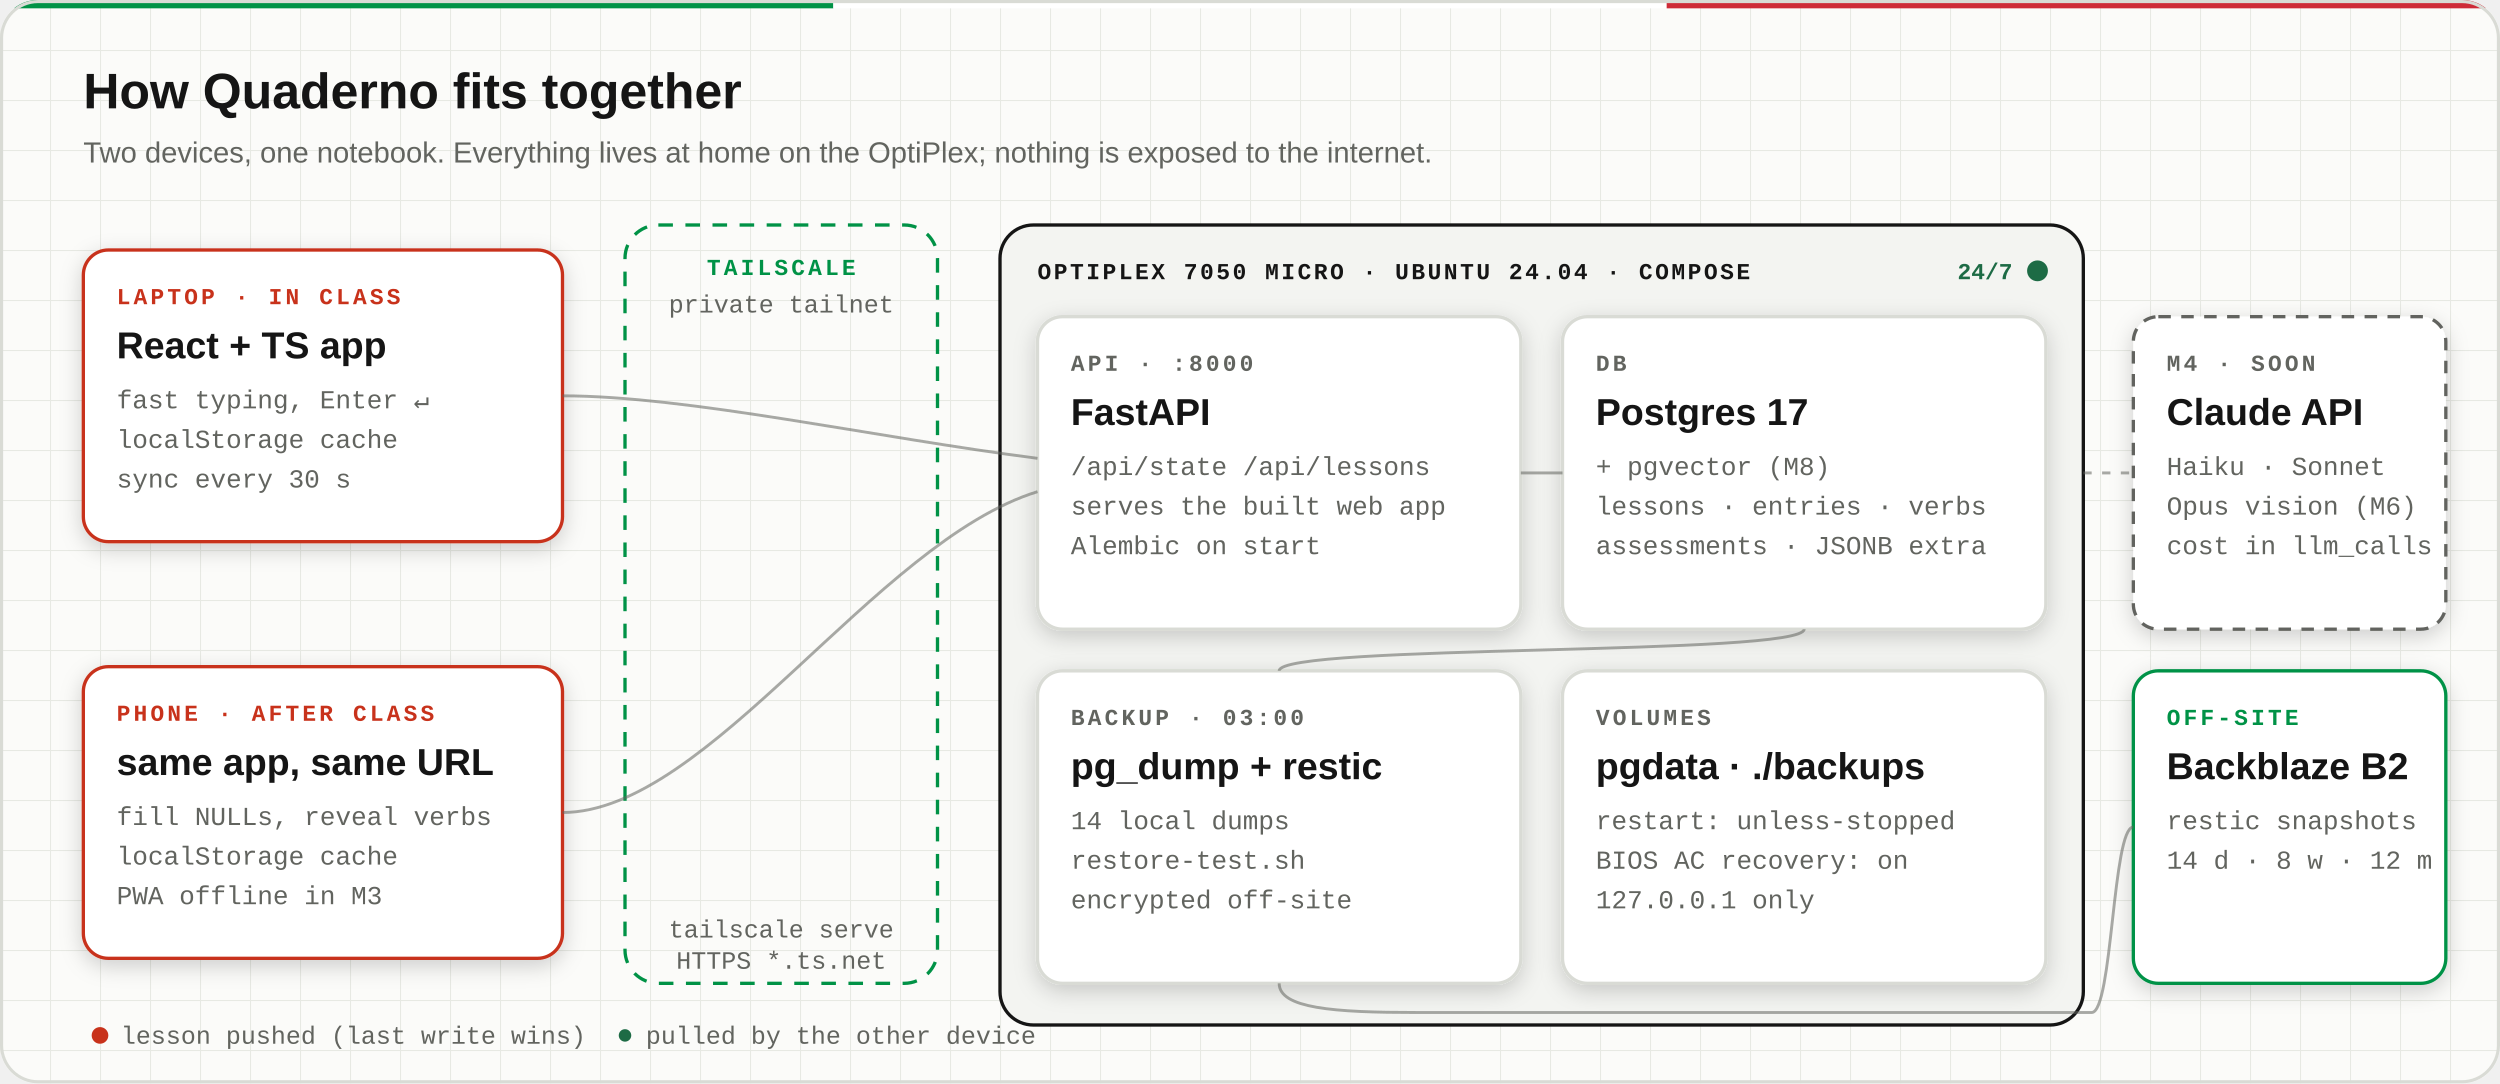
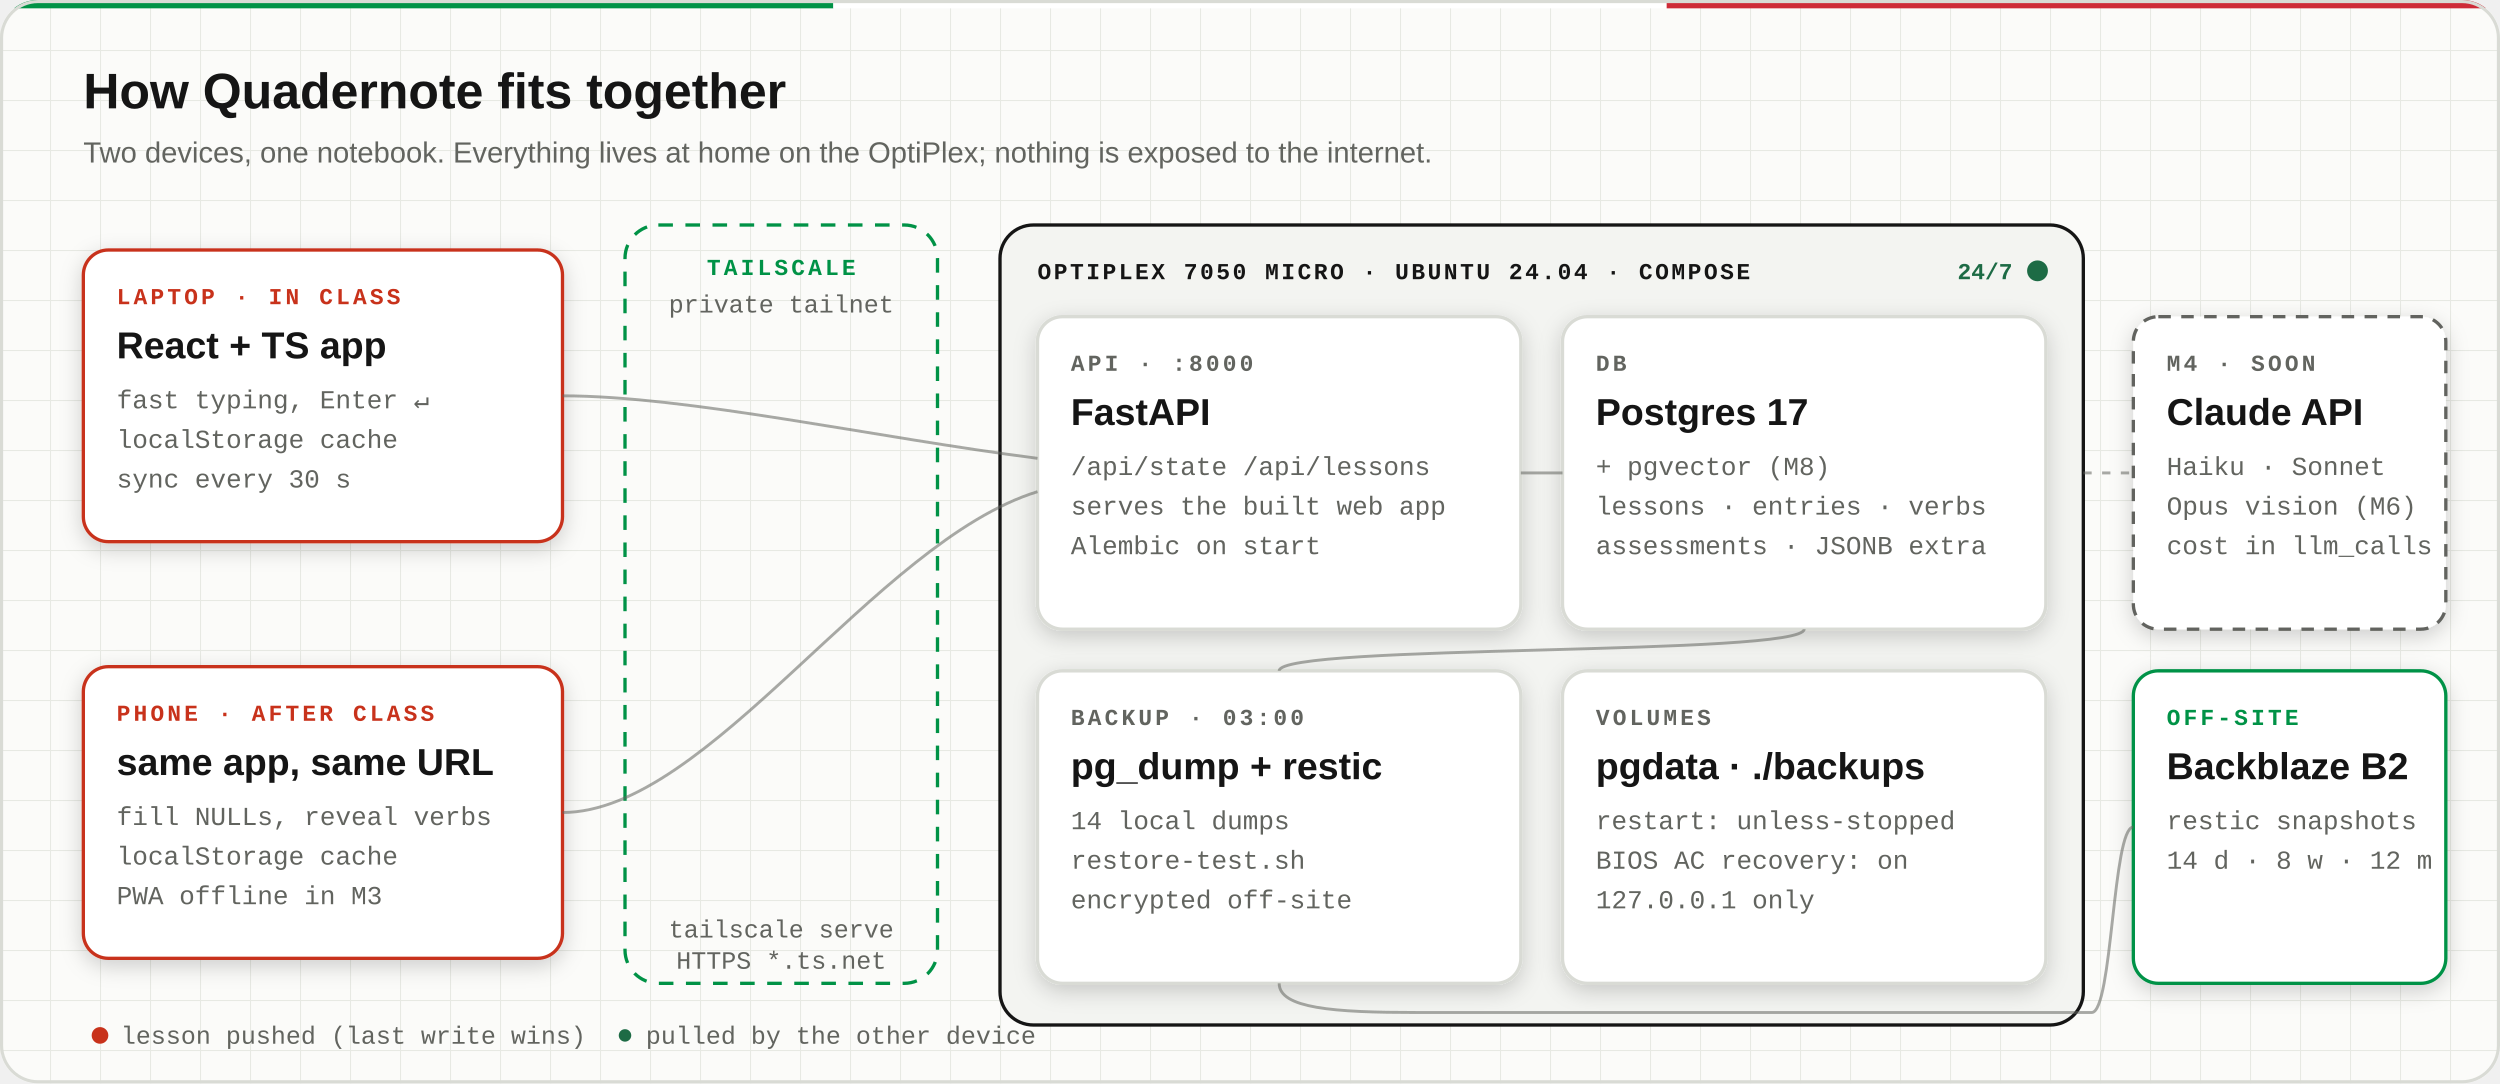
<svg xmlns="http://www.w3.org/2000/svg" viewBox="0 0 1200 520" width="1200" height="520" role="img" aria-label="Architecture: laptop and phone reach a FastAPI + Postgres 17 stack on a Dell OptiPlex through Tailscale; nightly pg_dump + restic backups go to Backblaze B2; Claude API comes in M4.">
  <defs>
    <pattern id="quad" width="24" height="24" patternUnits="userSpaceOnUse">
      <path d="M24 0H0V24" fill="none" stroke="#e7e9e3" stroke-width="1" />
    </pattern>
    <clipPath id="frame">
      <rect width="1200" height="520" rx="18" />
    </clipPath>
    <filter id="soft" x="-10%" y="-10%" width="120%" height="130%">
      <feDropShadow dx="0" dy="3" stdDeviation="5" flood-color="#151515" flood-opacity="0.18" />
    </filter>
  </defs>
  <g clip-path="url(#frame)">
    <rect width="1200" height="520" fill="#fbfbf9" />
    <rect width="1200" height="520" fill="url(#quad)" />
    <rect x="0" y="0" width="400.0" height="4" fill="#009246" />
    <rect x="400.0" y="0" width="400.0" height="4" fill="#ffffff" />
    <rect x="800.0" y="0" width="400.0" height="4" fill="#ce2b37" />
-     <text x="40" y="52" font-family="'Archivo','Arial Narrow','Helvetica Neue',Arial,sans-serif" font-size="24" font-weight="800" fill="#151515" text-anchor="start">How Quaderno fits together</text>
+     <text x="40" y="52" font-family="'Archivo','Arial Narrow','Helvetica Neue',Arial,sans-serif" font-size="24" font-weight="800" fill="#151515" text-anchor="start">How Quadernote fits together</text>
    <text x="40" y="78" font-family="'Schibsted Grotesk','Segoe UI','Helvetica Neue',Arial,sans-serif" font-size="14" font-weight="400" fill="#62645f" text-anchor="start">Two devices, one notebook. Everything lives at home on the OptiPlex; nothing is exposed to the internet.</text>
    <rect x="40" y="120" width="230" height="140" rx="12" fill="#ffffff" stroke="#c8321b" stroke-width="1.6" filter="url(#soft)">
      <animate attributeName="stroke-opacity" values="0.5;1;0.5" dur="4s" begin="0s" repeatCount="indefinite" />
    </rect>
    <text x="56" y="146" font-family="'IBM Plex Mono','JetBrains Mono','SFMono-Regular',Consolas,'Liberation Mono',Menlo,monospace" font-size="11" font-weight="600" fill="#c8321b" text-anchor="start" letter-spacing="1.5">LAPTOP · IN CLASS</text>
    <text x="56" y="172" font-family="'Archivo','Arial Narrow','Helvetica Neue',Arial,sans-serif" font-size="18" font-weight="800" fill="#151515" text-anchor="start">React + TS app</text>
    <text x="56" y="196" font-family="'IBM Plex Mono','JetBrains Mono','SFMono-Regular',Consolas,'Liberation Mono',Menlo,monospace" font-size="12.5" font-weight="400" fill="#62645f" text-anchor="start">fast typing, Enter ↵</text>
    <text x="56" y="215" font-family="'IBM Plex Mono','JetBrains Mono','SFMono-Regular',Consolas,'Liberation Mono',Menlo,monospace" font-size="12.5" font-weight="400" fill="#62645f" text-anchor="start">localStorage cache</text>
    <text x="56" y="234" font-family="'IBM Plex Mono','JetBrains Mono','SFMono-Regular',Consolas,'Liberation Mono',Menlo,monospace" font-size="12.5" font-weight="400" fill="#62645f" text-anchor="start">sync every 30 s</text>
    <rect x="40" y="320" width="230" height="140" rx="12" fill="#ffffff" stroke="#c8321b" stroke-width="1.6" filter="url(#soft)">
      <animate attributeName="stroke-opacity" values="0.5;1;0.5" dur="4s" begin="2s" repeatCount="indefinite" />
    </rect>
    <text x="56" y="346" font-family="'IBM Plex Mono','JetBrains Mono','SFMono-Regular',Consolas,'Liberation Mono',Menlo,monospace" font-size="11" font-weight="600" fill="#c8321b" text-anchor="start" letter-spacing="1.5">PHONE · AFTER CLASS</text>
    <text x="56" y="372" font-family="'Archivo','Arial Narrow','Helvetica Neue',Arial,sans-serif" font-size="18" font-weight="800" fill="#151515" text-anchor="start">same app, same URL</text>
    <text x="56" y="396" font-family="'IBM Plex Mono','JetBrains Mono','SFMono-Regular',Consolas,'Liberation Mono',Menlo,monospace" font-size="12.5" font-weight="400" fill="#62645f" text-anchor="start">fill NULLs, reveal verbs</text>
    <text x="56" y="415" font-family="'IBM Plex Mono','JetBrains Mono','SFMono-Regular',Consolas,'Liberation Mono',Menlo,monospace" font-size="12.5" font-weight="400" fill="#62645f" text-anchor="start">localStorage cache</text>
    <text x="56" y="434" font-family="'IBM Plex Mono','JetBrains Mono','SFMono-Regular',Consolas,'Liberation Mono',Menlo,monospace" font-size="12.5" font-weight="400" fill="#62645f" text-anchor="start">PWA offline in M3</text>
    <rect x="300" y="108" width="150" height="364" rx="16" fill="none" stroke="#009246" stroke-width="1.6" stroke-dasharray="7 6" />
    <text x="375" y="132" font-family="'IBM Plex Mono','JetBrains Mono','SFMono-Regular',Consolas,'Liberation Mono',Menlo,monospace" font-size="11" font-weight="700" fill="#009246" text-anchor="middle" letter-spacing="1.5">TAILSCALE</text>
    <text x="375" y="150" font-family="'IBM Plex Mono','JetBrains Mono','SFMono-Regular',Consolas,'Liberation Mono',Menlo,monospace" font-size="12" font-weight="400" fill="#62645f" text-anchor="middle">private tailnet</text>
    <text x="375" y="450" font-family="'IBM Plex Mono','JetBrains Mono','SFMono-Regular',Consolas,'Liberation Mono',Menlo,monospace" font-size="12" font-weight="400" fill="#62645f" text-anchor="middle">tailscale serve</text>
    <text x="375" y="465" font-family="'IBM Plex Mono','JetBrains Mono','SFMono-Regular',Consolas,'Liberation Mono',Menlo,monospace" font-size="12" font-weight="400" fill="#62645f" text-anchor="middle">HTTPS *.ts.net</text>
    <rect x="480" y="108" width="520" height="384" rx="16" fill="#f3f4f1" stroke="#151515" stroke-width="1.6" />
    <text x="498" y="134" font-family="'IBM Plex Mono','JetBrains Mono','SFMono-Regular',Consolas,'Liberation Mono',Menlo,monospace" font-size="11" font-weight="700" fill="#151515" text-anchor="start" letter-spacing="1.2">OPTIPLEX 7050 MICRO · UBUNTU 24.04 · COMPOSE</text>
    <circle cx="978" cy="130" r="5" fill="#1d6b45">
      <animate attributeName="opacity" values="1;0.25;1" dur="2s" repeatCount="indefinite" />
    </circle>
    <text x="966" y="134" font-family="'IBM Plex Mono','JetBrains Mono','SFMono-Regular',Consolas,'Liberation Mono',Menlo,monospace" font-size="11" font-weight="700" fill="#1d6b45" text-anchor="end">24/7</text>
    <rect x="498" y="152" width="232" height="150" rx="12" fill="#ffffff" stroke="#d9dbd5" stroke-width="1.6" filter="url(#soft)" />
    <text x="514" y="178" font-family="'IBM Plex Mono','JetBrains Mono','SFMono-Regular',Consolas,'Liberation Mono',Menlo,monospace" font-size="11" font-weight="600" fill="#62645f" text-anchor="start" letter-spacing="1.5">API · :8000</text>
    <text x="514" y="204" font-family="'Archivo','Arial Narrow','Helvetica Neue',Arial,sans-serif" font-size="18" font-weight="800" fill="#151515" text-anchor="start">FastAPI</text>
    <text x="514" y="228" font-family="'IBM Plex Mono','JetBrains Mono','SFMono-Regular',Consolas,'Liberation Mono',Menlo,monospace" font-size="12.5" font-weight="400" fill="#62645f" text-anchor="start">/api/state  /api/lessons</text>
    <text x="514" y="247" font-family="'IBM Plex Mono','JetBrains Mono','SFMono-Regular',Consolas,'Liberation Mono',Menlo,monospace" font-size="12.5" font-weight="400" fill="#62645f" text-anchor="start">serves the built web app</text>
    <text x="514" y="266" font-family="'IBM Plex Mono','JetBrains Mono','SFMono-Regular',Consolas,'Liberation Mono',Menlo,monospace" font-size="12.5" font-weight="400" fill="#62645f" text-anchor="start">Alembic on start</text>
    <rect x="750" y="152" width="232" height="150" rx="12" fill="#ffffff" stroke="#d9dbd5" stroke-width="1.6" filter="url(#soft)" />
    <text x="766" y="178" font-family="'IBM Plex Mono','JetBrains Mono','SFMono-Regular',Consolas,'Liberation Mono',Menlo,monospace" font-size="11" font-weight="600" fill="#62645f" text-anchor="start" letter-spacing="1.5">DB</text>
    <text x="766" y="204" font-family="'Archivo','Arial Narrow','Helvetica Neue',Arial,sans-serif" font-size="18" font-weight="800" fill="#151515" text-anchor="start">Postgres 17</text>
    <text x="766" y="228" font-family="'IBM Plex Mono','JetBrains Mono','SFMono-Regular',Consolas,'Liberation Mono',Menlo,monospace" font-size="12.5" font-weight="400" fill="#62645f" text-anchor="start">+ pgvector (M8)</text>
    <text x="766" y="247" font-family="'IBM Plex Mono','JetBrains Mono','SFMono-Regular',Consolas,'Liberation Mono',Menlo,monospace" font-size="12.5" font-weight="400" fill="#62645f" text-anchor="start">lessons · entries · verbs</text>
    <text x="766" y="266" font-family="'IBM Plex Mono','JetBrains Mono','SFMono-Regular',Consolas,'Liberation Mono',Menlo,monospace" font-size="12.5" font-weight="400" fill="#62645f" text-anchor="start">assessments · JSONB extra</text>
    <rect x="498" y="322" width="232" height="150" rx="12" fill="#ffffff" stroke="#d9dbd5" stroke-width="1.6" filter="url(#soft)" />
    <text x="514" y="348" font-family="'IBM Plex Mono','JetBrains Mono','SFMono-Regular',Consolas,'Liberation Mono',Menlo,monospace" font-size="11" font-weight="600" fill="#62645f" text-anchor="start" letter-spacing="1.5">BACKUP · 03:00</text>
    <text x="514" y="374" font-family="'Archivo','Arial Narrow','Helvetica Neue',Arial,sans-serif" font-size="18" font-weight="800" fill="#151515" text-anchor="start">pg_dump + restic</text>
    <text x="514" y="398" font-family="'IBM Plex Mono','JetBrains Mono','SFMono-Regular',Consolas,'Liberation Mono',Menlo,monospace" font-size="12.5" font-weight="400" fill="#62645f" text-anchor="start">14 local dumps</text>
    <text x="514" y="417" font-family="'IBM Plex Mono','JetBrains Mono','SFMono-Regular',Consolas,'Liberation Mono',Menlo,monospace" font-size="12.5" font-weight="400" fill="#62645f" text-anchor="start">restore-test.sh</text>
    <text x="514" y="436" font-family="'IBM Plex Mono','JetBrains Mono','SFMono-Regular',Consolas,'Liberation Mono',Menlo,monospace" font-size="12.5" font-weight="400" fill="#62645f" text-anchor="start">encrypted off-site</text>
    <rect x="750" y="322" width="232" height="150" rx="12" fill="#ffffff" stroke="#d9dbd5" stroke-width="1.6" filter="url(#soft)" />
    <text x="766" y="348" font-family="'IBM Plex Mono','JetBrains Mono','SFMono-Regular',Consolas,'Liberation Mono',Menlo,monospace" font-size="11" font-weight="600" fill="#62645f" text-anchor="start" letter-spacing="1.5">VOLUMES</text>
    <text x="766" y="374" font-family="'Archivo','Arial Narrow','Helvetica Neue',Arial,sans-serif" font-size="18" font-weight="800" fill="#151515" text-anchor="start">pgdata · ./backups</text>
    <text x="766" y="398" font-family="'IBM Plex Mono','JetBrains Mono','SFMono-Regular',Consolas,'Liberation Mono',Menlo,monospace" font-size="12.5" font-weight="400" fill="#62645f" text-anchor="start">restart: unless-stopped</text>
    <text x="766" y="417" font-family="'IBM Plex Mono','JetBrains Mono','SFMono-Regular',Consolas,'Liberation Mono',Menlo,monospace" font-size="12.5" font-weight="400" fill="#62645f" text-anchor="start">BIOS AC recovery: on</text>
    <text x="766" y="436" font-family="'IBM Plex Mono','JetBrains Mono','SFMono-Regular',Consolas,'Liberation Mono',Menlo,monospace" font-size="12.5" font-weight="400" fill="#62645f" text-anchor="start">127.0.0.1 only</text>
    <rect x="1024" y="152" width="150" height="150" rx="12" fill="#ffffff" stroke="#62645f" stroke-width="1.6" stroke-dasharray="6 5" filter="url(#soft)" />
    <text x="1040" y="178" font-family="'IBM Plex Mono','JetBrains Mono','SFMono-Regular',Consolas,'Liberation Mono',Menlo,monospace" font-size="11" font-weight="600" fill="#62645f" text-anchor="start" letter-spacing="1.5">M4 · SOON</text>
    <text x="1040" y="204" font-family="'Archivo','Arial Narrow','Helvetica Neue',Arial,sans-serif" font-size="18" font-weight="800" fill="#151515" text-anchor="start">Claude API</text>
    <text x="1040" y="228" font-family="'IBM Plex Mono','JetBrains Mono','SFMono-Regular',Consolas,'Liberation Mono',Menlo,monospace" font-size="12.5" font-weight="400" fill="#62645f" text-anchor="start">Haiku · Sonnet</text>
    <text x="1040" y="247" font-family="'IBM Plex Mono','JetBrains Mono','SFMono-Regular',Consolas,'Liberation Mono',Menlo,monospace" font-size="12.5" font-weight="400" fill="#62645f" text-anchor="start">Opus vision (M6)</text>
    <text x="1040" y="266" font-family="'IBM Plex Mono','JetBrains Mono','SFMono-Regular',Consolas,'Liberation Mono',Menlo,monospace" font-size="12.5" font-weight="400" fill="#62645f" text-anchor="start">cost in llm_calls</text>
    <rect x="1024" y="322" width="150" height="150" rx="12" fill="#ffffff" stroke="#009246" stroke-width="1.6" filter="url(#soft)" />
    <text x="1040" y="348" font-family="'IBM Plex Mono','JetBrains Mono','SFMono-Regular',Consolas,'Liberation Mono',Menlo,monospace" font-size="11" font-weight="600" fill="#009246" text-anchor="start" letter-spacing="1.5">OFF-SITE</text>
    <text x="1040" y="374" font-family="'Archivo','Arial Narrow','Helvetica Neue',Arial,sans-serif" font-size="18" font-weight="800" fill="#151515" text-anchor="start">Backblaze B2</text>
    <text x="1040" y="398" font-family="'IBM Plex Mono','JetBrains Mono','SFMono-Regular',Consolas,'Liberation Mono',Menlo,monospace" font-size="12.5" font-weight="400" fill="#62645f" text-anchor="start">restic snapshots</text>
    <text x="1040" y="417" font-family="'IBM Plex Mono','JetBrains Mono','SFMono-Regular',Consolas,'Liberation Mono',Menlo,monospace" font-size="12.5" font-weight="400" fill="#62645f" text-anchor="start">14 d · 8 w · 12 m</text>
    <path d="M 270 190 C 330 190, 420 210, 498 220" fill="none" stroke="#62645f" stroke-opacity="0.55" stroke-width="1.4" />
    <circle r="4" fill="#c8321b">
      <animateMotion path="M 270 190 C 330 190, 420 210, 498 220" dur="2.4s" begin="0s" repeatCount="indefinite" />
      <animate attributeName="opacity" values="0;1;1;0" keyTimes="0;0.1;0.9;1" dur="2.4s" begin="0s" repeatCount="indefinite" />
    </circle>
    <circle r="3" fill="#1d6b45">
      <animateMotion path="M 270 190 C 330 190, 420 210, 498 220" dur="2.4s" begin="1.2s" repeatCount="indefinite" keyPoints="1;0" keyTimes="0;1" calcMode="linear" />
      <animate attributeName="opacity" values="0;1;1;0" keyTimes="0;0.1;0.9;1" dur="2.4s" begin="1.2s" repeatCount="indefinite" />
    </circle>
    <path d="M 270 390 C 340 390, 420 260, 498 236" fill="none" stroke="#62645f" stroke-opacity="0.55" stroke-width="1.4" />
    <circle r="4" fill="#c8321b">
      <animateMotion path="M 270 390 C 340 390, 420 260, 498 236" dur="2.4s" begin="1.2s" repeatCount="indefinite" />
      <animate attributeName="opacity" values="0;1;1;0" keyTimes="0;0.1;0.9;1" dur="2.4s" begin="1.2s" repeatCount="indefinite" />
    </circle>
    <circle r="3" fill="#1d6b45">
      <animateMotion path="M 270 390 C 340 390, 420 260, 498 236" dur="2.4s" begin="2.4s" repeatCount="indefinite" keyPoints="1;0" keyTimes="0;1" calcMode="linear" />
      <animate attributeName="opacity" values="0;1;1;0" keyTimes="0;0.1;0.9;1" dur="2.4s" begin="2.4s" repeatCount="indefinite" />
    </circle>
    <path d="M 730 227 L 750 227" fill="none" stroke="#62645f" stroke-opacity="0.55" stroke-width="1.4" />
    <circle r="4" fill="#c8321b">
      <animateMotion path="M 730 227 L 750 227" dur="1.2s" begin="0.3s" repeatCount="indefinite" />
      <animate attributeName="opacity" values="0;1;1;0" keyTimes="0;0.1;0.9;1" dur="1.2s" begin="0.3s" repeatCount="indefinite" />
    </circle>
    <circle r="3" fill="#1d6b45">
      <animateMotion path="M 730 227 L 750 227" dur="1.2s" begin="0.9s" repeatCount="indefinite" keyPoints="1;0" keyTimes="0;1" calcMode="linear" />
      <animate attributeName="opacity" values="0;1;1;0" keyTimes="0;0.1;0.9;1" dur="1.2s" begin="0.9s" repeatCount="indefinite" />
    </circle>
    <path d="M 866 302 C 866 315, 614 309, 614 322" fill="none" stroke="#62645f" stroke-opacity="0.55" stroke-width="1.4" />
    <circle r="4" fill="#009246">
      <animateMotion path="M 866 302 C 866 315, 614 309, 614 322" dur="2.4s" begin="0.6s" repeatCount="indefinite" />
      <animate attributeName="opacity" values="0;1;1;0" keyTimes="0;0.1;0.9;1" dur="2.4s" begin="0.6s" repeatCount="indefinite" />
    </circle>
    <path d="M 614 472 C 614 484, 640 486, 680 486 L 1004 486 C 1014 486, 1014 397, 1024 397" fill="none" stroke="#62645f" stroke-opacity="0.55" stroke-width="1.4" />
    <circle r="4" fill="#009246">
      <animateMotion path="M 614 472 C 614 484, 640 486, 680 486 L 1004 486 C 1014 486, 1014 397, 1024 397" dur="3.4s" begin="1s" repeatCount="indefinite" />
      <animate attributeName="opacity" values="0;1;1;0" keyTimes="0;0.1;0.9;1" dur="3.4s" begin="1s" repeatCount="indefinite" />
    </circle>
    <path d="M 1000 227 L 1024 227" fill="none" stroke="#62645f" stroke-opacity="0.55" stroke-width="1.4" stroke-dasharray="4 5" />
    <circle cx="48" cy="497" r="4" fill="#c8321b" />
    <text x="58" y="501" font-family="'IBM Plex Mono','JetBrains Mono','SFMono-Regular',Consolas,'Liberation Mono',Menlo,monospace" font-size="12" font-weight="400" fill="#62645f" text-anchor="start">lesson pushed (last write wins)</text>
    <circle cx="300" cy="497" r="3" fill="#1d6b45" />
    <text x="310" y="501" font-family="'IBM Plex Mono','JetBrains Mono','SFMono-Regular',Consolas,'Liberation Mono',Menlo,monospace" font-size="12" font-weight="400" fill="#62645f" text-anchor="start">pulled by the other device</text>
  </g>
  <rect x="0.75" y="0.75" width="1198.5" height="518.5" rx="17.5" fill="none" stroke="#d9dbd5" stroke-width="1.5" />
</svg>
